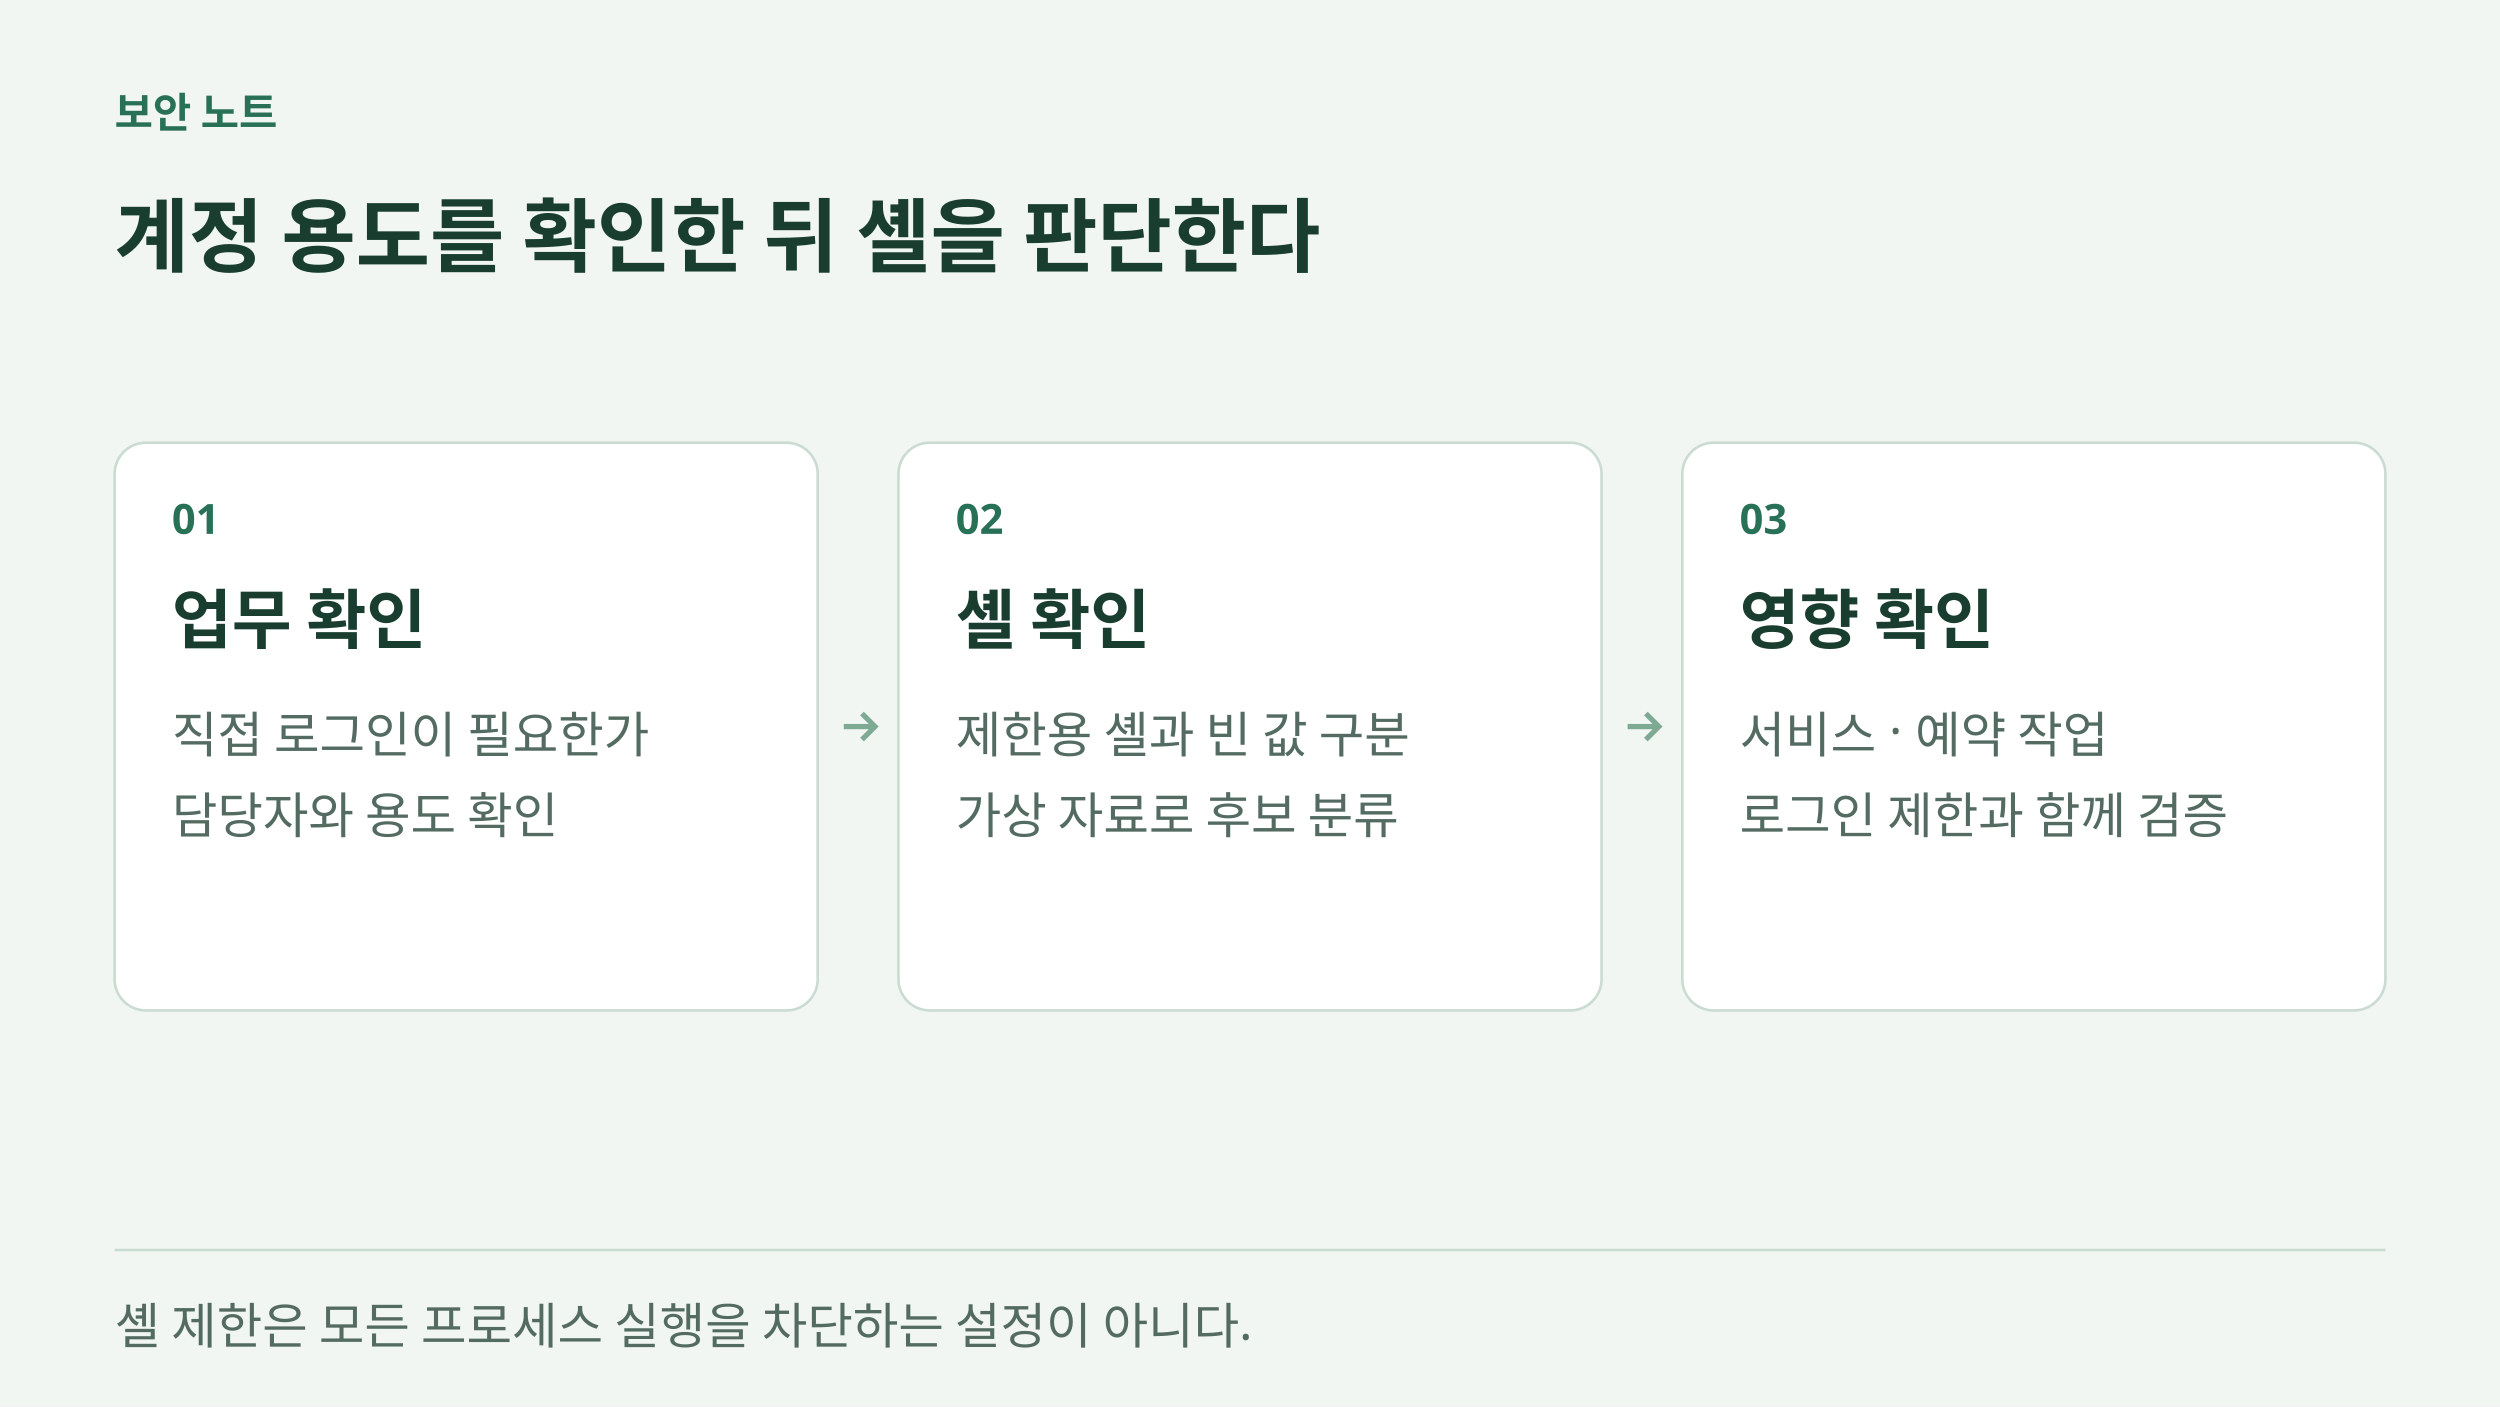
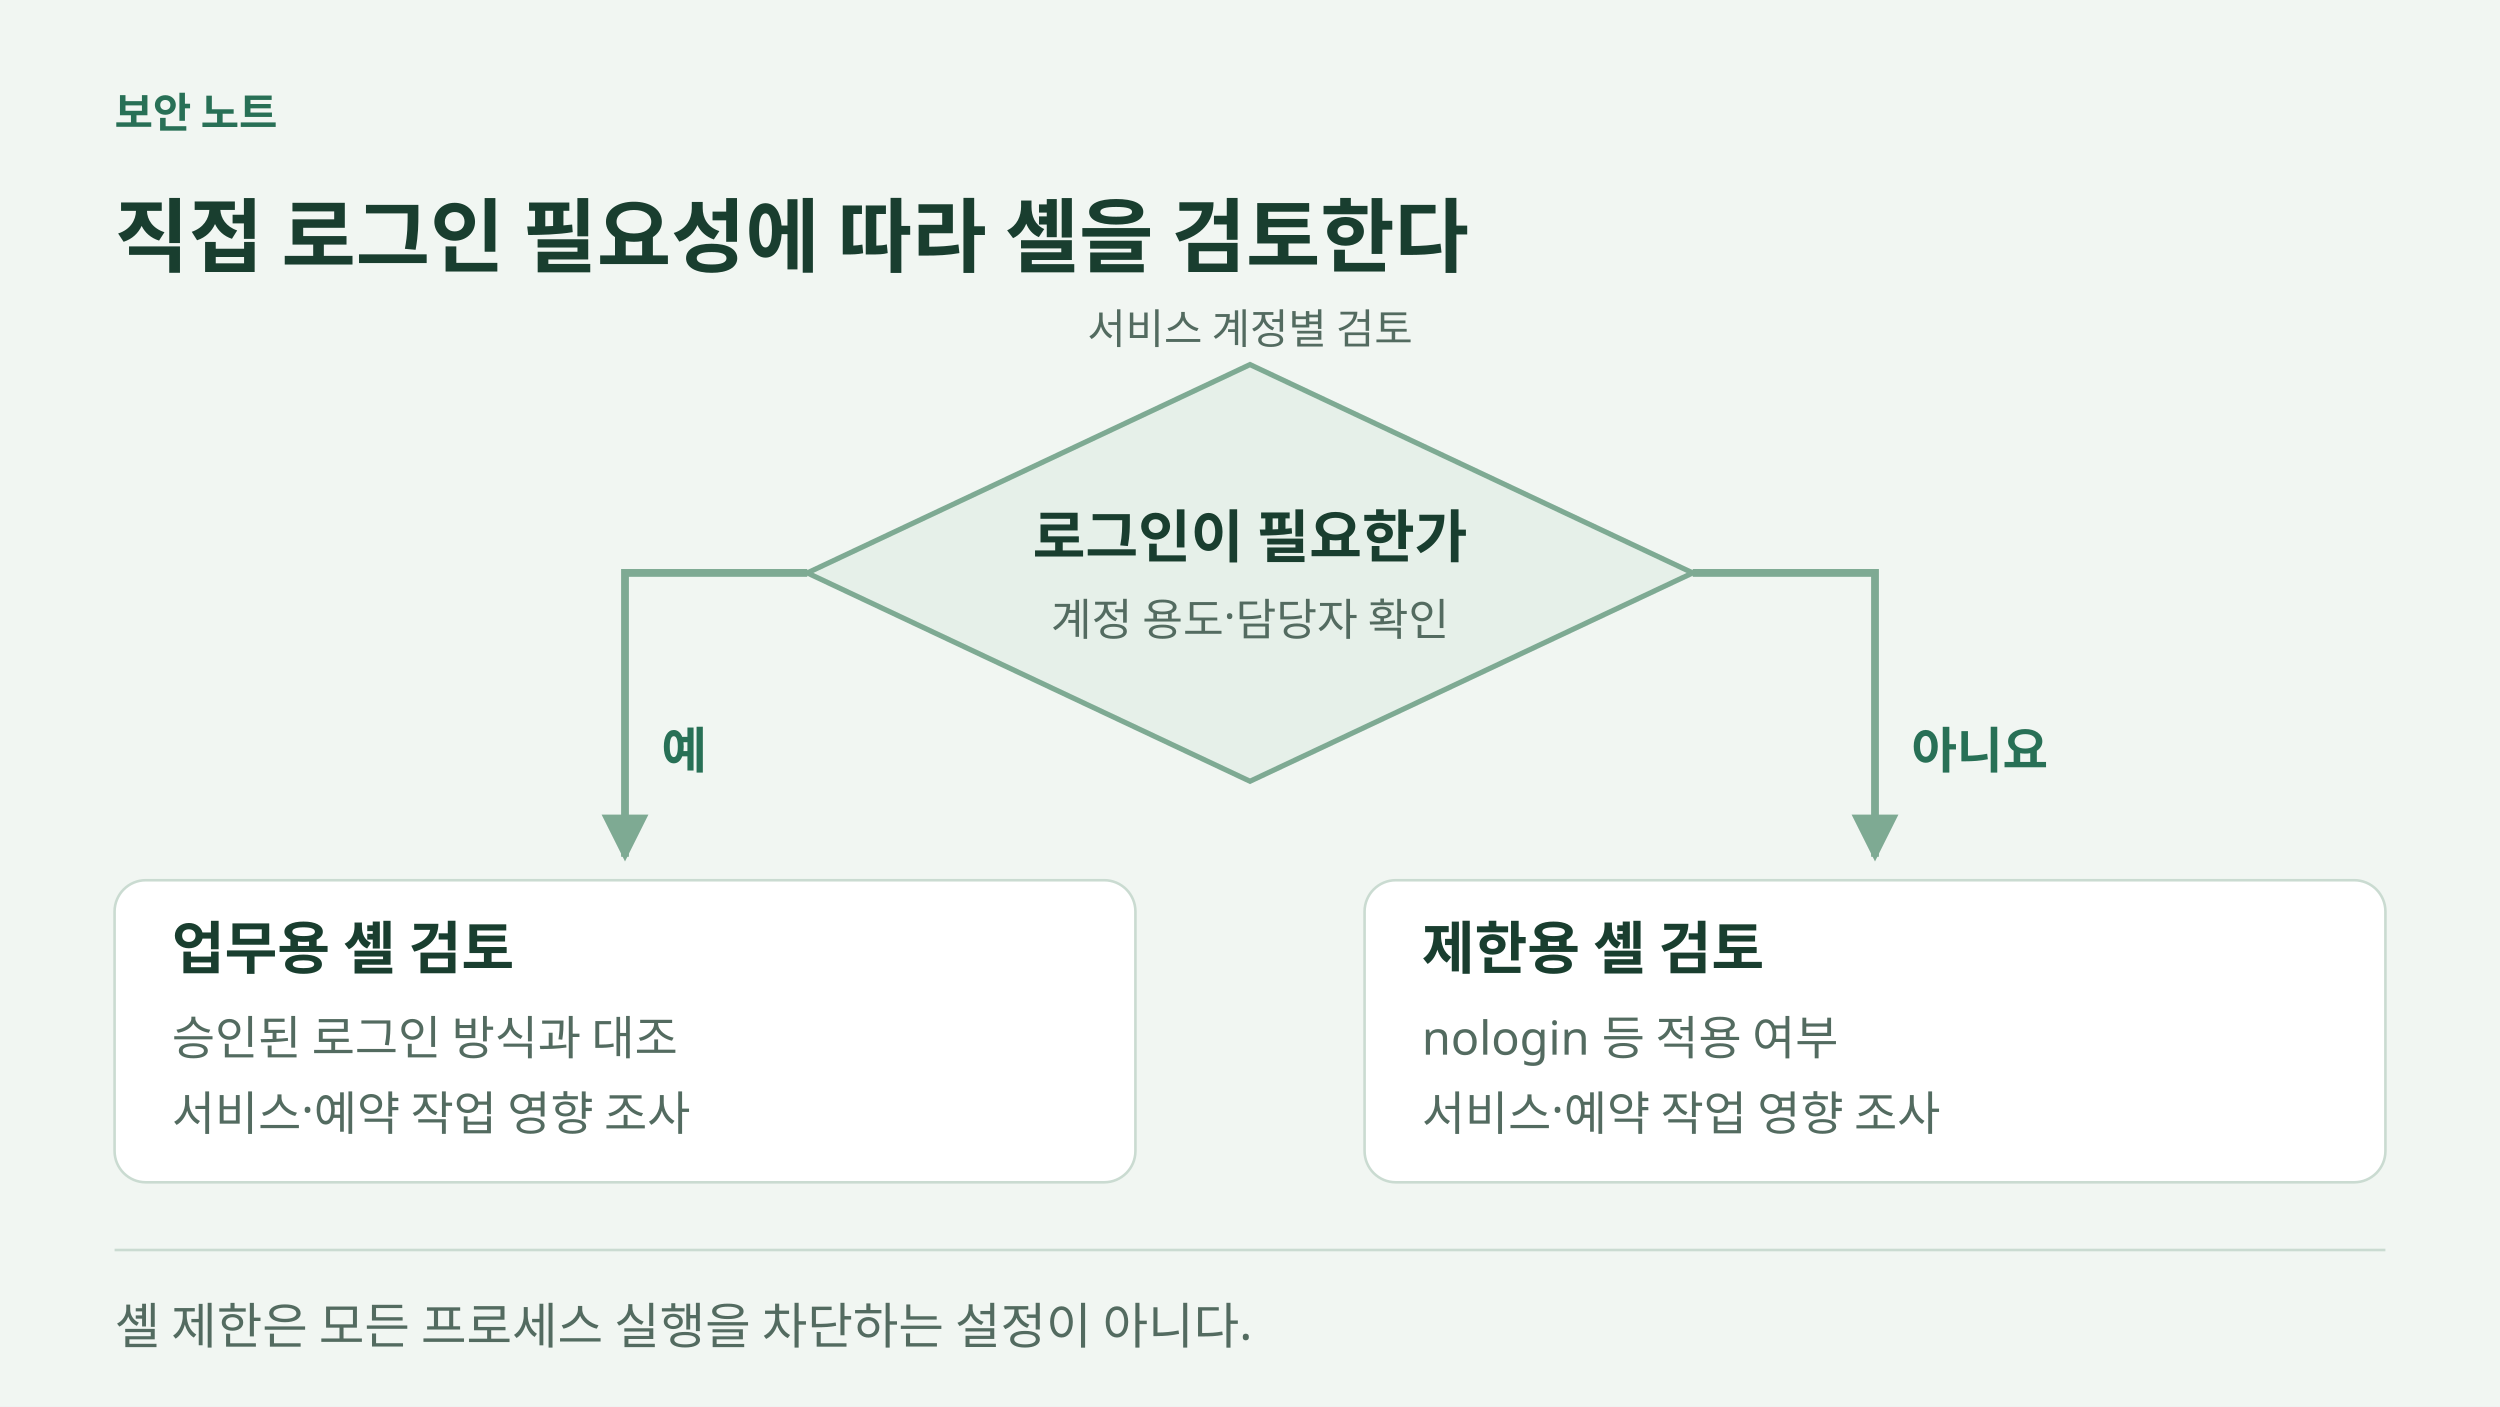
- <svg xmlns="http://www.w3.org/2000/svg" width="960" height="540" viewBox="0 0 960 540" role="img" aria-labelledby="title desc">
+ <svg xmlns="http://www.w3.org/2000/svg" width="960" height="540" viewBox="0 0 960 540" data-diagram-kind="decision" role="img" aria-labelledby="title desc">
+   <defs>
+     <marker id="arrow" viewBox="0 0 10 10" refX="9" refY="5" markerWidth="6" markerHeight="6" orient="auto-start-reverse">
+       <path d="M0 0L10 5L0 10Z" fill="#7eaa93" />
+     </marker>
+   </defs>
  <rect width="960" height="540" fill="#f1f6f2" />
  <g font-family="'Malgun Gothic','Noto Sans KR',sans-serif">
-     <text x="44" y="49" font-size="16" fill="#287056" font-weight="700">보안 노트</text>
-     <text x="44" y="102" font-size="31" fill="#193e2f" font-weight="700">계정 용도를 확인한 뒤 셸을 판단한다</text>
-     <rect x="44" y="170" width="270" height="218" rx="12" fill="#fff" stroke="#cadbd1" />
-     <text x="66" y="205" font-size="16" fill="#287056" font-weight="700">01</text>
-     <text x="66" y="247" font-size="25" fill="#193e2f" font-weight="700">업무 확인</text>
-     <text x="66" y="289" font-size="19" fill="#536b60" font-weight="400">직접 로그인이 필요한가</text>
-     <text x="66" y="320" font-size="19" fill="#536b60" font-weight="400">담당자와 용도 확인</text>
-     <path d="M324 279h12m-5-5 5 5-5 5" stroke="#7eaa93" stroke-width="2" fill="none" />
-     <rect x="345" y="170" width="270" height="218" rx="12" fill="#fff" stroke="#cadbd1" />
-     <text x="367" y="205" font-size="16" fill="#287056" font-weight="700">02</text>
-     <text x="367" y="247" font-size="25" fill="#193e2f" font-weight="700">셸 확인</text>
-     <text x="367" y="289" font-size="19" fill="#536b60" font-weight="400">제한용 셸과 빈 값 구분</text>
-     <text x="367" y="320" font-size="19" fill="#536b60" font-weight="400">가상 자료로 후보 분류</text>
-     <path d="M625 279h12m-5-5 5 5-5 5" stroke="#7eaa93" stroke-width="2" fill="none" />
-     <rect x="646" y="170" width="270" height="218" rx="12" fill="#fff" stroke="#cadbd1" />
-     <text x="668" y="205" font-size="16" fill="#287056" font-weight="700">03</text>
-     <text x="668" y="247" font-size="25" fill="#193e2f" font-weight="700">영향 확인</text>
-     <text x="668" y="289" font-size="19" fill="#536b60" font-weight="400">서비스 · 예약 작업</text>
-     <text x="668" y="320" font-size="19" fill="#536b60" font-weight="400">로그인 제한과 함께 검증</text>
+     <text x="44" y="49" font-size="16" fill="#287056" font-weight="700" text-anchor="start">보안 노트</text>
+     <text x="44" y="102" font-size="31" fill="#193e2f" font-weight="700" text-anchor="start">직접 로그인 필요성에 따라 셸을 검토한다</text>
+     <path d="M480 140L650 220L480 300L310 220Z" fill="#e6f0e9" stroke="#7eaa93" stroke-width="2" />
+     <text x="480" y="214" font-size="22" fill="#193e2f" font-weight="700" text-anchor="middle">로그인이 필요한가</text>
+     <text x="480" y="244" font-size="17" fill="#536b60" font-weight="400" text-anchor="middle">계정 용도·담당자 확인</text>
+     <text x="480" y="132" font-size="16" fill="#536b60" font-weight="400" text-anchor="middle">서비스 계정별 검토</text>
+     <path d="M310 220H240V329" fill="none" stroke="#7eaa93" stroke-width="3" marker-end="url(#arrow)" />
+     <path d="M650 220H720V329" fill="none" stroke="#7eaa93" stroke-width="3" marker-end="url(#arrow)" />
+     <text x="254" y="295" font-size="19" fill="#287056" font-weight="700" text-anchor="start">예</text>
+     <text x="734" y="295" font-size="19" fill="#287056" font-weight="700" text-anchor="start">아니요</text>
+     <rect x="44" y="338" width="392" height="116" rx="12" fill="#fff" stroke="#cadbd1" />
+     <text x="66" y="372" font-size="22" fill="#193e2f" font-weight="700" text-anchor="start">업무용 셸 검토</text>
+     <text x="66" y="405" font-size="18" fill="#536b60" font-weight="400" text-anchor="start">승인된 로그인 방식과 대조</text>
+     <text x="66" y="434" font-size="18" fill="#536b60" font-weight="400" text-anchor="start">서비스·예약 작업 영향 조사</text>
+     <rect x="524" y="338" width="392" height="116" rx="12" fill="#fff" stroke="#cadbd1" />
+     <text x="546" y="372" font-size="22" fill="#193e2f" font-weight="700" text-anchor="start">제한용 셸 검토</text>
+     <text x="546" y="405" font-size="18" fill="#536b60" font-weight="400" text-anchor="start">nologin 등 적용 여부</text>
+     <text x="546" y="434" font-size="18" fill="#536b60" font-weight="400" text-anchor="start">서비스·예약 작업 영향 조사</text>
    <path d="M44 480H916" stroke="#cadbd1" />
-     <text x="44" y="516" font-size="19" fill="#536b60" font-weight="400">셸 제한은 모든 프로세스 실행을 차단하는 설정이 아니다.</text>
+     <text x="44" y="516" font-size="19" fill="#536b60" font-weight="400" text-anchor="start">셸 제한은 모든 프로세스 실행을 차단하는 설정이 아니다.</text>
  </g>
</svg>
